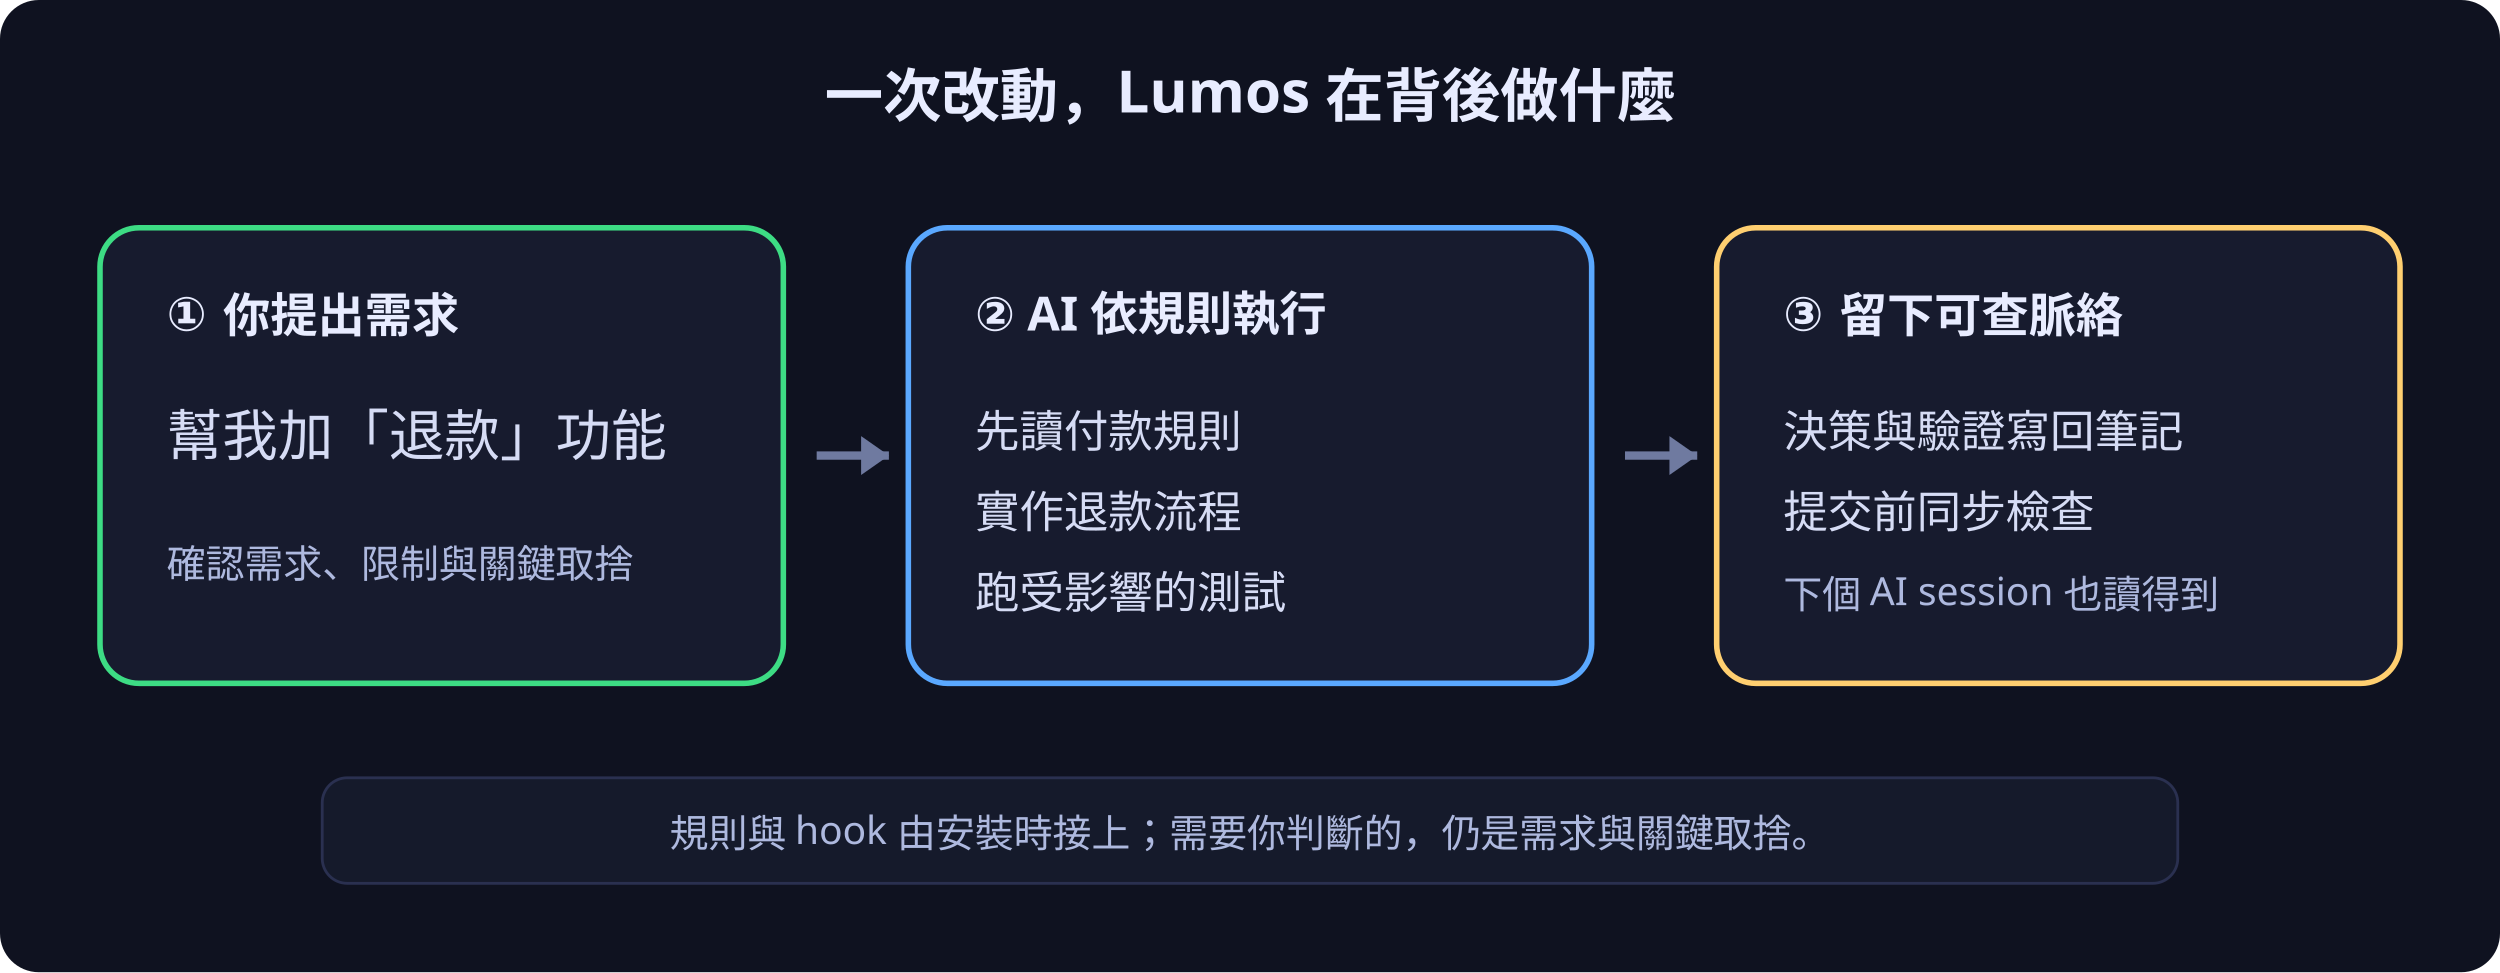
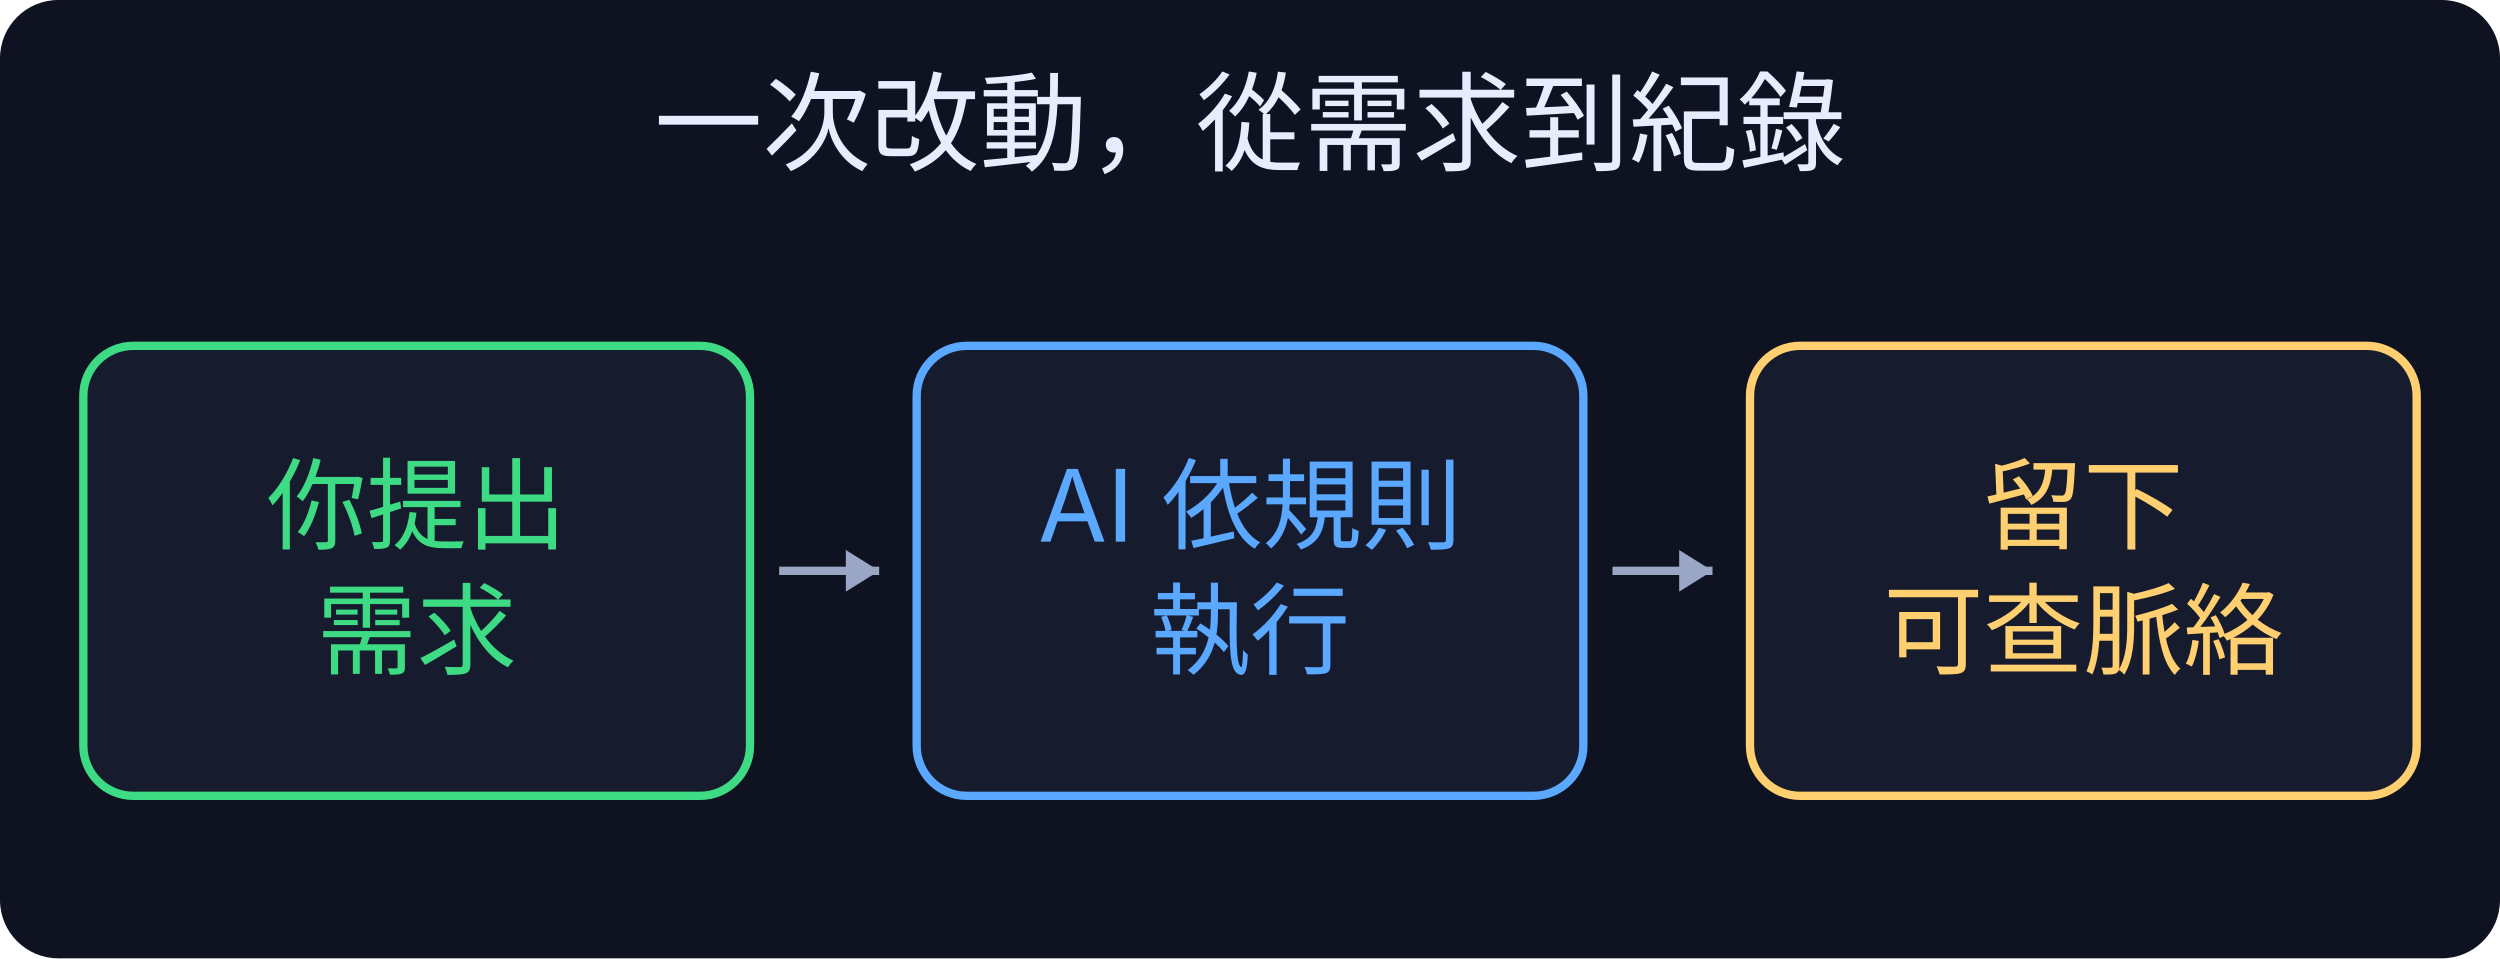
- <svg xmlns="http://www.w3.org/2000/svg" viewBox="0 0 900 350" width="900" height="350" role="img" aria-labelledby="title desc">
-   <style>.h{font-family:"PingFang TC","Noto Sans TC","Microsoft JhengHei",system-ui,sans-serif;fill:#e8ecff;font-weight:700}.n{font-family:"PingFang TC","Noto Sans TC","Microsoft JhengHei",system-ui,sans-serif;fill:#d6dcf5}.s{font-family:"PingFang TC","Noto Sans TC","Microsoft JhengHei",system-ui,sans-serif;fill:#aeb9df}</style>
-   <rect width="900" height="350" rx="14" fill="#0f1220" />
-   <text class="h" x="450" y="42" text-anchor="middle" font-size="21">一次改動，Lumos 在背後做什麼</text>
-   <g>
-     <rect x="36" y="82" width="246" height="164" rx="14" fill="#171b2e" stroke="#3ddc84" stroke-width="2" />
-     <text class="h" x="60" y="119" font-size="17" fill="#3ddc84">① 你提出需求</text>
-     <text class="n" x="60" y="164" font-size="20">幫我加「退款」功能</text>
-     <text class="s" x="60" y="208" font-size="14">確認需求、限制與關鍵取捨</text>
+ <svg xmlns="http://www.w3.org/2000/svg" width="600" height="230" viewBox="0 0 600 230" role="img" aria-labelledby="title desc">
+   <rect width="600" height="230" rx="14" fill="#0f1220" />
+   <g font-family="Inter, 'PingFang TC', 'Microsoft JhengHei', system-ui, sans-serif">
+     <text x="300" y="39" text-anchor="middle" font-size="26" fill="#e8ecff">一次改動，從需求到紀錄</text>
+     <rect x="20" y="83" width="160" height="108" rx="12" fill="#171b2e" stroke="#3ddc84" stroke-width="2" />
+     <text x="100" y="130" text-anchor="middle" font-size="24" fill="#3ddc84">你提出</text>
+     <text x="100" y="160" text-anchor="middle" font-size="24" fill="#3ddc84">需求</text>
+     <rect x="220" y="83" width="160" height="108" rx="12" fill="#171b2e" stroke="#5aa8ff" stroke-width="2" />
+     <text x="300" y="130" text-anchor="middle" font-size="24" fill="#5aa8ff">AI 依規則</text>
+     <text x="300" y="160" text-anchor="middle" font-size="24" fill="#5aa8ff">執行</text>
+     <rect x="420" y="83" width="160" height="108" rx="12" fill="#171b2e" stroke="#ffcf70" stroke-width="2" />
+     <text x="500" y="130" text-anchor="middle" font-size="24" fill="#ffcf70">留下</text>
+     <text x="500" y="160" text-anchor="middle" font-size="24" fill="#ffcf70">可查脈絡</text>
+     <path d="M187 137h24" stroke="#99a6c5" stroke-width="2" />
+     <path d="M211 137l-8 -5v10z" fill="#99a6c5" />
+     <path d="M387 137h24" stroke="#99a6c5" stroke-width="2" />
+     <path d="M411 137l-8 -5v10z" fill="#99a6c5" />
  </g>
-   <path d="M 294 164 H 320" stroke="#6f7aa0" stroke-width="3" />
-   <path d="M 320 164 l-10 -7 v14z" fill="#6f7aa0" />
-   <g>
-     <rect x="327" y="82" width="246" height="164" rx="14" fill="#171b2e" stroke="#5aa8ff" stroke-width="2" />
-     <text class="h" x="351" y="119" font-size="17" fill="#5aa8ff">② AI 依規則執行</text>
-     <text class="n" x="351" y="161" font-size="16">先讀付款規則</text>
-     <text class="n" x="351" y="190" font-size="16">實作退款流程</text>
-     <text class="n" x="351" y="219" font-size="16">跑受影響的測試</text>
-   </g>
-   <path d="M 585 164 H 611" stroke="#6f7aa0" stroke-width="3" />
-   <path d="M 611 164 l-10 -7 v14z" fill="#6f7aa0" />
-   <g>
-     <rect x="618" y="82" width="246" height="164" rx="14" fill="#171b2e" stroke="#ffcf70" stroke-width="2" />
-     <text class="h" x="642" y="119" font-size="17" fill="#ffcf70">③ 留下可查脈絡</text>
-     <text class="n" x="642" y="161" font-size="16">決策與驗證寫回筆記</text>
-     <text class="n" x="642" y="190" font-size="16">提交前同步檢查</text>
-     <text class="s" x="642" y="219" font-size="14">下個 AI session 也讀得到</text>
-   </g>
-   <rect x="116" y="280" width="668" height="38" rx="9" fill="#151a2b" stroke="#2a3050" />
-   <text class="s" x="450" y="305" text-anchor="middle" font-size="14">規則與 hook 由安裝時接上；需要你判斷的，仍是需求與關鍵取捨。</text>
</svg>
